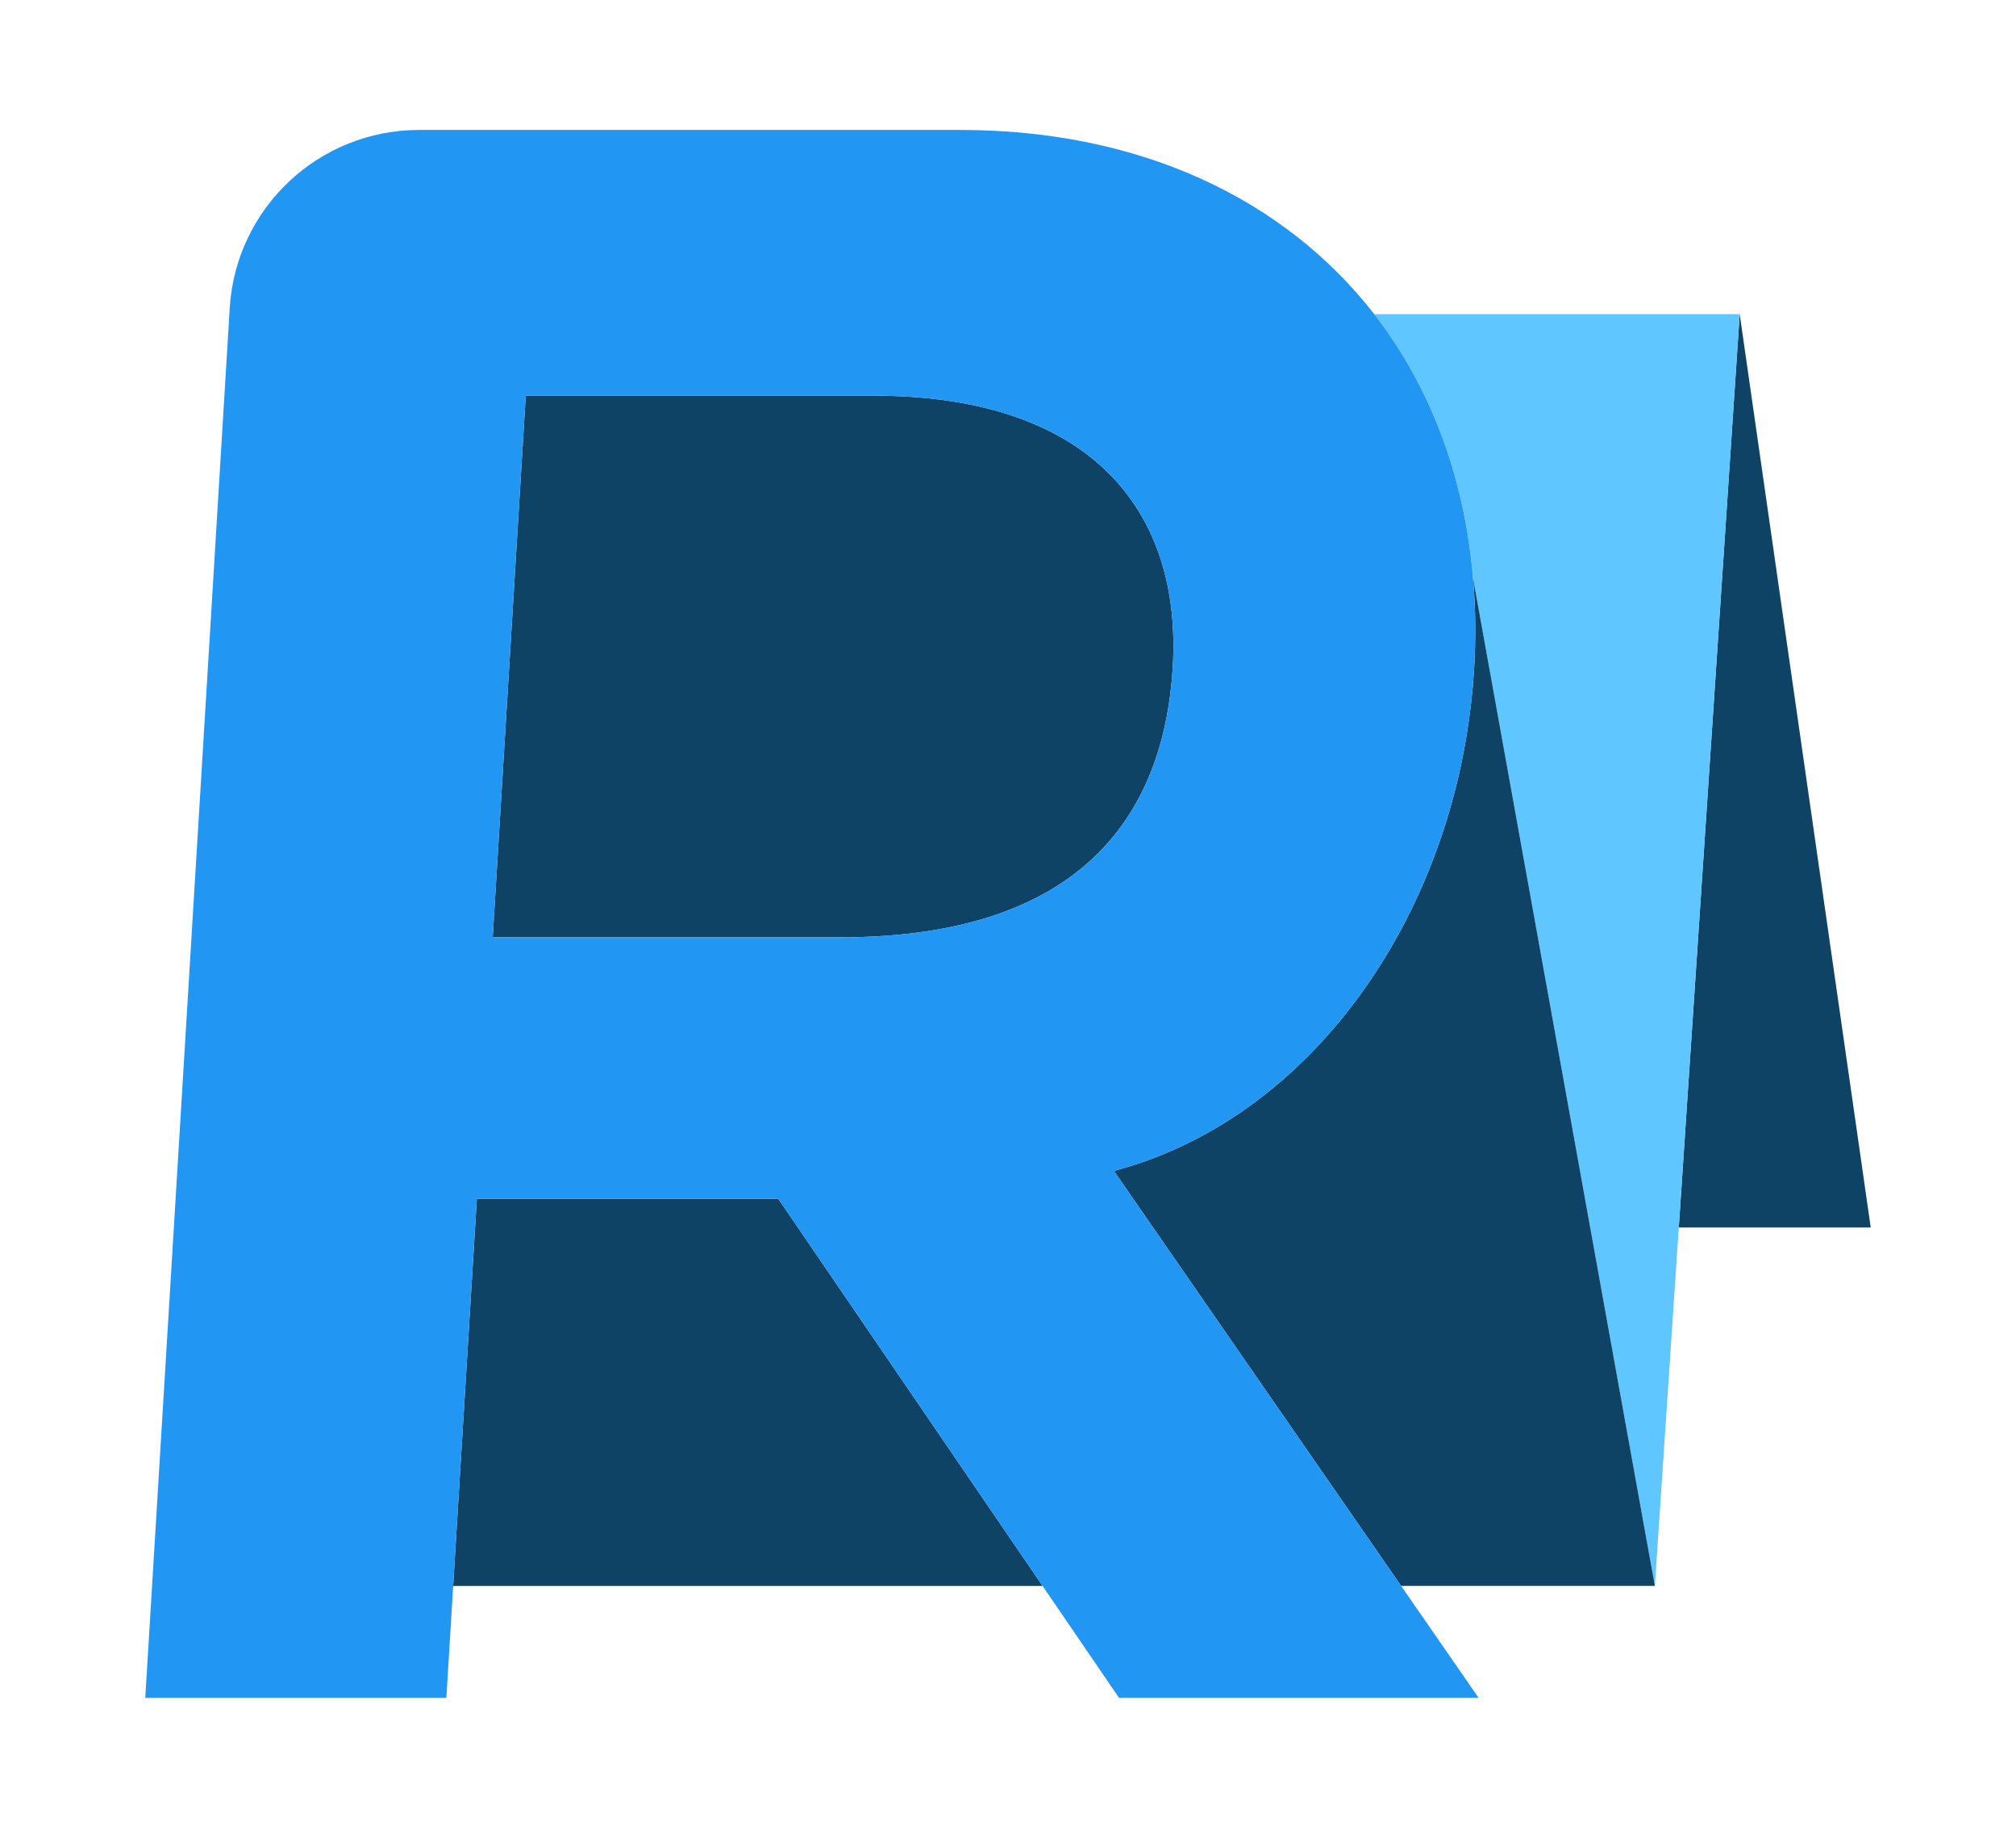
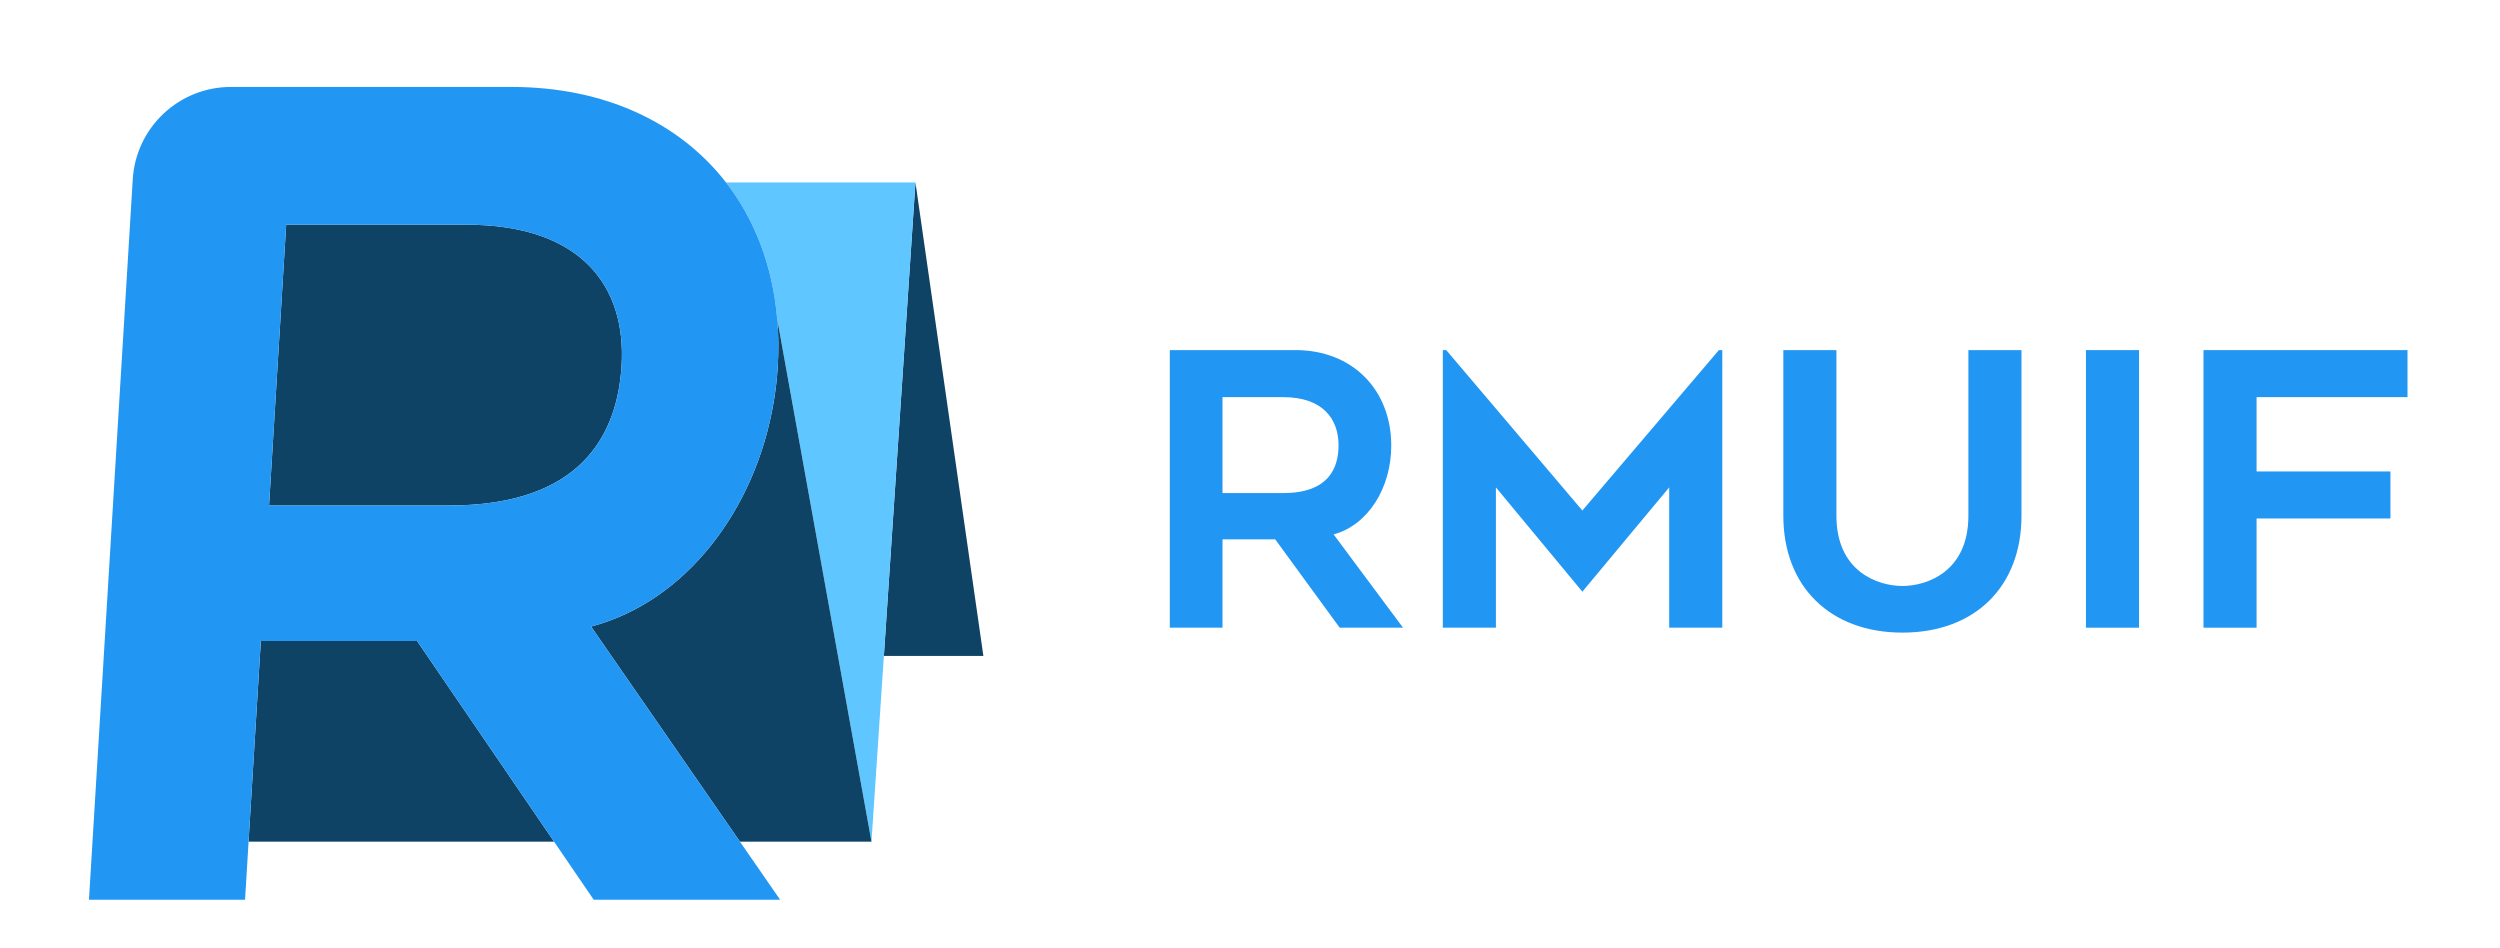
- <svg xmlns="http://www.w3.org/2000/svg" version="1.1" id="Your_design" x="0px" y="0px" width="418px" height="379px" viewBox="0 0 418 379" style="enable-background:new 0 0 418 379;" xml:space="preserve">
+ <svg xmlns="http://www.w3.org/2000/svg" version="1.1" id="Your_design" x="0px" y="0px" width="1000px" height="379px" viewBox="0 0 1000 379" style="enable-background:new 0 0 1000 379;" xml:space="preserve">
  <style type="text/css">
- 	.st0{fill:#0E4366;}
- 	.st1{fill:#5FC6FF;}
- 	.st2{fill:#2196F3;}
+ 	.st0{fill:#2196F3;}
+ 	.st1{fill:#0E4366;}
+ 	.st2{fill:#5FC6FF;}
</style>
  <g>
-     <polygon class="st0" points="387.88,254.526 348.081,254.526 360.711,65.131  " />
-     <path class="st1" d="M360.716,65.138l-12.635,189.376v0.021l-4.96,74.306l-37.677-208.864h-0.021   c-1.769-21.297-8.93-39.942-20.495-54.839H360.716z" />
-     <polygon class="st0" points="216.17,328.845 93.96,328.845 94.52,319.585 98.87,248.565 161.36,248.565 161.52,248.795  " />
-     <path class="st0" d="M243.156,138.436c-1.688,27.512-16.01,55.931-69.059,55.931h-71.94l6.853-112.334h71.94   C227.27,82.032,245.09,106.89,243.156,138.436z" />
-     <path class="st0" d="M343.122,328.841h-52.617l-59.552-86.056c37.945-10.022,65.807-46.794,73.051-89.801v-0.02   c0.782-4.63,1.337-9.342,1.626-14.096c0.391-6.503,0.33-12.8-0.206-18.891h0.021L343.122,328.841z" />
-     <g>
-       <path class="st2" d="M290.51,328.845l-59.56-86.06c37.95-10.02,65.81-46.79,73.05-89.8v-0.02c0.79-4.63,1.34-9.34,1.63-14.1    c0.39-6.5,0.33-12.8-0.21-18.89c-1.77-21.29-8.93-39.94-20.49-54.84c-18.6-23.93-48.57-38.19-85.79-38.19H86.91    c-20.8,0-38.01,16.18-39.28,36.94l-17.51,288.17h62.43l1.41-23.21l0.56-9.26l4.35-71.02h62.49l0.16,0.23l54.65,80.05l15.85,23.21    h74.56L290.51,328.845z M174.1,194.365h-71.94l6.85-112.33h71.94c46.32,0,64.14,24.86,62.21,56.4    C241.47,165.945,227.15,194.365,174.1,194.365z" />
-     </g>
+     <path class="st0" d="M489.002,215.733v35.341h-21.081V140.046h50.355c22.6,0,38.224,15.775,38.224,38.223   c0,16.684-9.102,31.701-23.056,35.492l27.757,37.313h-25.329l-25.787-35.341H489.002z M489.002,197.229h24.268   c17.898,0,22.146-9.707,22.146-19.112c0-10.768-6.522-19.263-22.146-19.263h-24.268V197.229z" />
+     <path class="st0" d="M688.914,140.046v111.028h-21.233v-56.121l-34.735,41.712l-34.583-41.712v56.121h-21.235V140.046h1.367   l54.451,64.16l54.603-64.16H688.914z" />
+     <path class="st0" d="M713.338,206.329v-66.283h21.233v66.283c0,22.297,16.533,28.061,26.393,28.061s26.393-5.764,26.393-28.061   v-66.283h21.235v66.283c0,28.364-18.657,46.717-47.628,46.717C732.145,253.046,713.338,234.692,713.338,206.329z" />
+     <path class="st0" d="M855.612,251.074h-21.233V140.046h21.233V251.074z" />
+     <path class="st0" d="M902.632,158.854v29.729h53.542v18.808h-53.542v43.683h-21.235V140.046H963v18.808H902.632z" />
+   </g>
+   <polygon class="st1" points="393.35,262.361 353.551,262.361 366.181,72.966 " />
+   <path class="st2" d="M366.186,72.973l-12.635,189.376v0.021l-4.96,74.306l-37.677-208.864h-0.021  c-1.769-21.297-8.93-39.942-20.495-54.839H366.186z" />
+   <polygon class="st1" points="221.64,336.68 99.43,336.68 99.99,327.42 104.34,256.4 166.83,256.4 166.99,256.63 " />
+   <path class="st1" d="M248.626,146.271c-1.688,27.512-16.01,55.931-69.059,55.931h-71.94l6.853-112.334h71.94  C232.74,89.867,250.56,114.725,248.626,146.271z" />
+   <path class="st1" d="M348.592,336.676h-52.617l-59.552-86.056c37.945-10.022,65.807-46.794,73.051-89.801v-0.02  c0.782-4.63,1.337-9.342,1.626-14.096c0.391-6.503,0.33-12.8-0.206-18.891h0.021L348.592,336.676z" />
+   <g>
+     <path class="st0" d="M295.98,336.68l-59.56-86.06c37.95-10.02,65.81-46.79,73.05-89.8v-0.02c0.79-4.63,1.34-9.34,1.63-14.1   c0.39-6.5,0.33-12.8-0.21-18.89c-1.77-21.29-8.93-39.94-20.49-54.84c-18.6-23.93-48.57-38.19-85.79-38.19H92.38   c-20.8,0-38.01,16.18-39.28,36.94L35.59,359.89h62.43l1.41-23.21l0.56-9.26l4.35-71.02h62.49l0.16,0.23l54.65,80.05l15.85,23.21   h74.56L295.98,336.68z M179.57,202.2h-71.94l6.85-112.33h71.94c46.32,0,64.14,24.86,62.21,56.4   C246.94,173.78,232.62,202.2,179.57,202.2z" />
  </g>
</svg>
